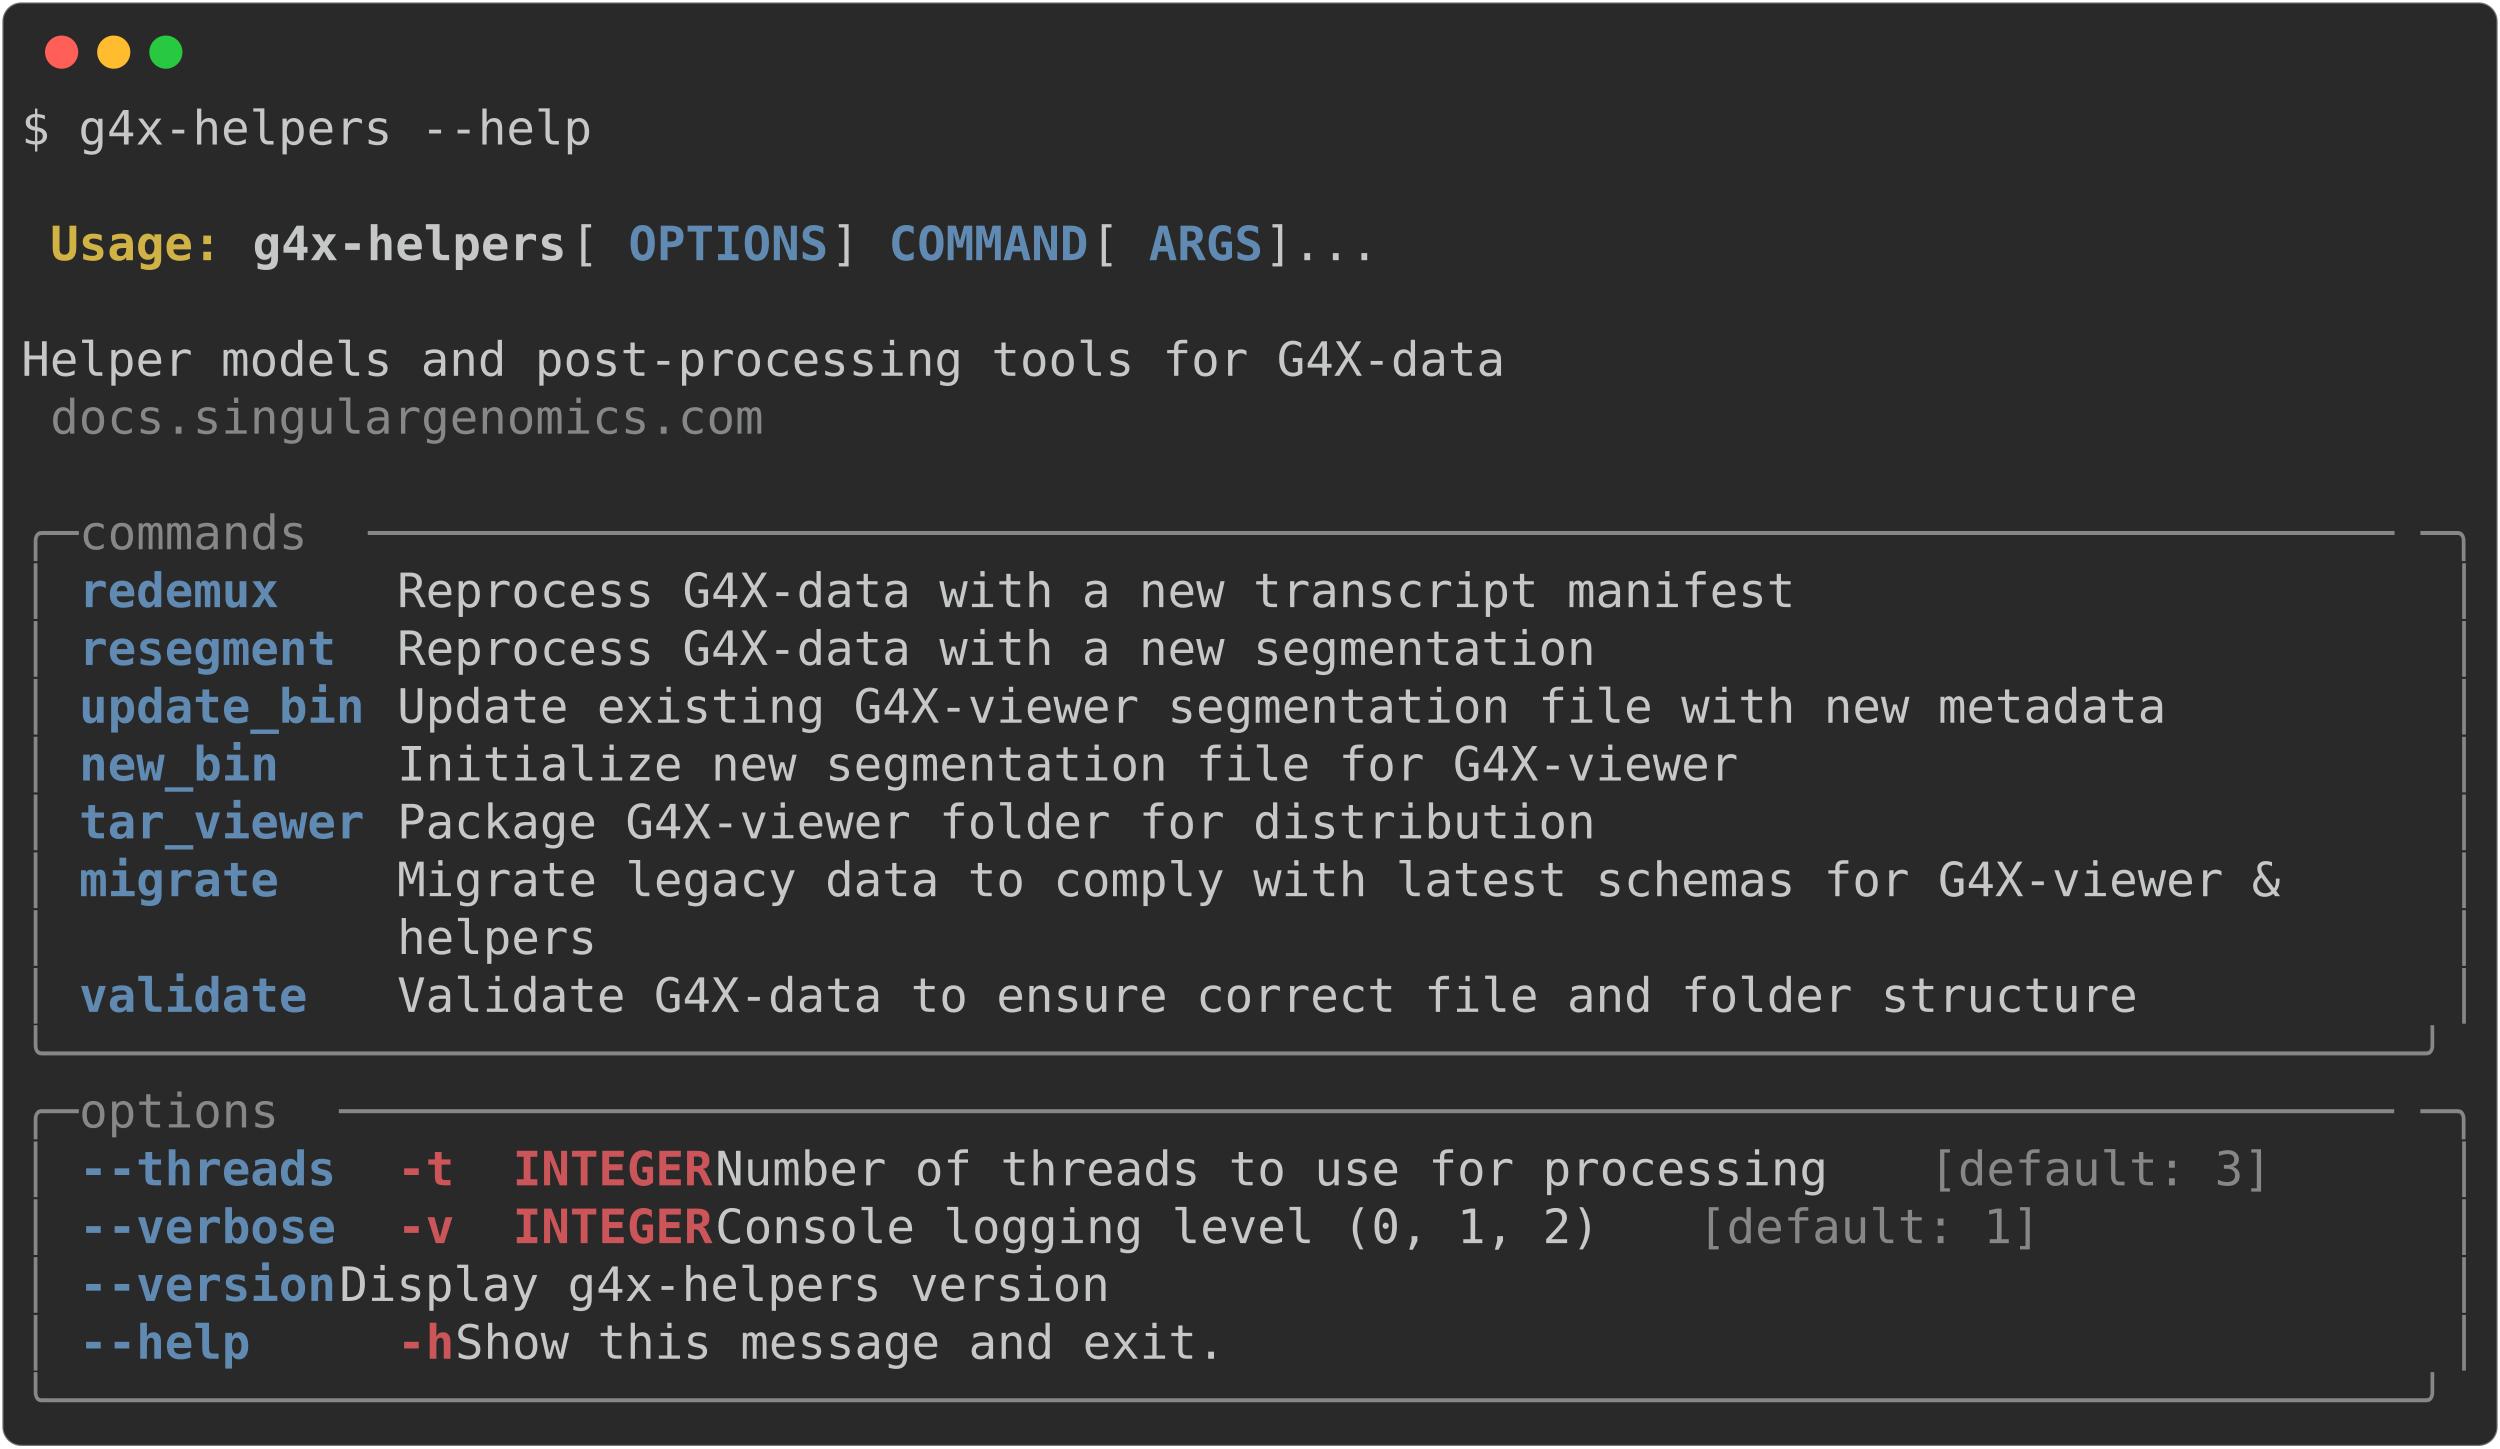
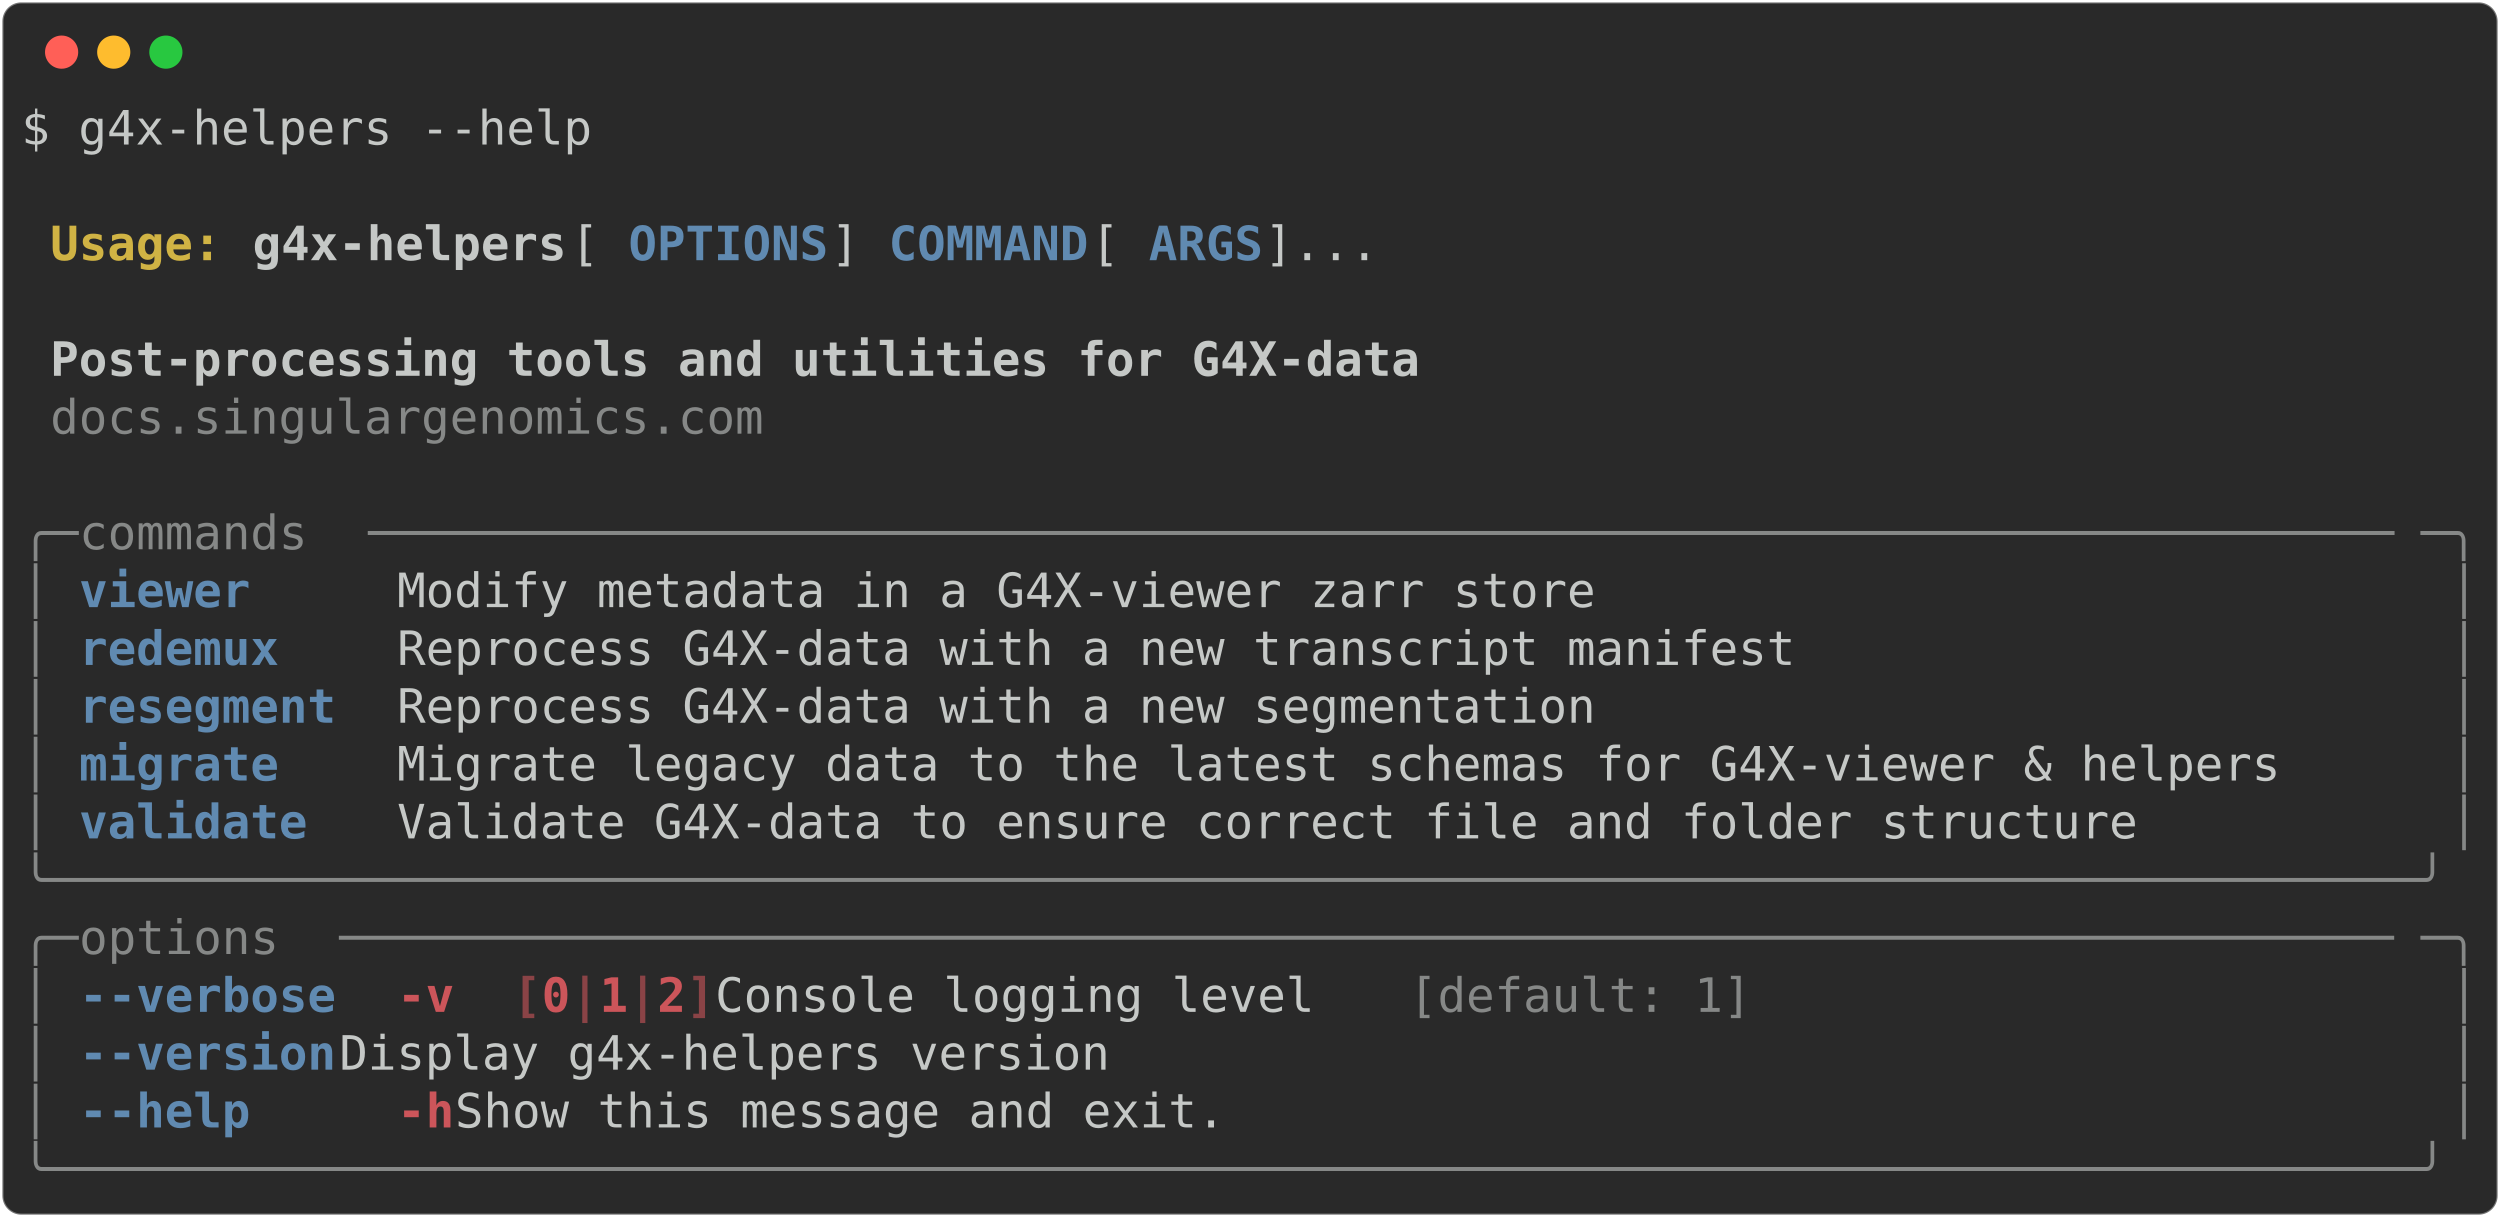
- <svg xmlns="http://www.w3.org/2000/svg" class="rich-terminal" viewBox="0 0 1055 611.2">
+ <svg xmlns="http://www.w3.org/2000/svg" class="rich-terminal" viewBox="0 0 1055 513.6">
  <style>

    @font-face {
        font-family: "Fira Code";
        src: local("FiraCode-Regular"),
                url("https://cdnjs.cloudflare.com/ajax/libs/firacode/6.2.0/woff2/FiraCode-Regular.woff2") format("woff2"),
                url("https://cdnjs.cloudflare.com/ajax/libs/firacode/6.2.0/woff/FiraCode-Regular.woff") format("woff");
        font-style: normal;
        font-weight: 400;
    }
    @font-face {
        font-family: "Fira Code";
        src: local("FiraCode-Bold"),
                url("https://cdnjs.cloudflare.com/ajax/libs/firacode/6.2.0/woff2/FiraCode-Bold.woff2") format("woff2"),
                url("https://cdnjs.cloudflare.com/ajax/libs/firacode/6.2.0/woff/FiraCode-Bold.woff") format("woff");
        font-style: bold;
        font-weight: 700;
    }

-     .terminal-1606476049-matrix {
+     .terminal-4255102233-matrix {
        font-family: Fira Code, monospace;
        font-size: 20px;
        line-height: 24.4px;
        font-variant-east-asian: full-width;
    }

-     .terminal-1606476049-title {
+     .terminal-4255102233-title {
        font-size: 18px;
        font-weight: bold;
        font-family: arial;
    }

-     .terminal-1606476049-r1 { fill: #c5c8c6 }
- .terminal-1606476049-r2 { fill: #d0b344;font-weight: bold }
- .terminal-1606476049-r3 { fill: #c5c8c6;font-weight: bold }
- .terminal-1606476049-r4 { fill: #608ab1;font-weight: bold }
- .terminal-1606476049-r5 { fill: #868887 }
- .terminal-1606476049-r6 { fill: #cc555a;font-weight: bold }
+     .terminal-4255102233-r1 { fill: #c5c8c6 }
+ .terminal-4255102233-r2 { fill: #d0b344;font-weight: bold }
+ .terminal-4255102233-r3 { fill: #c5c8c6;font-weight: bold }
+ .terminal-4255102233-r4 { fill: #608ab1;font-weight: bold }
+ .terminal-4255102233-r5 { fill: #868887 }
+ .terminal-4255102233-r6 { fill: #cc555a;font-weight: bold }
+ .terminal-4255102233-r7 { fill: #8a4346;font-weight: bold }
    </style>
  <defs>
-     <clipPath id="terminal-1606476049-clip-terminal">
-       <rect x="0" y="0" width="1036.0" height="560.2" />
-     </clipPath>
-     <clipPath id="terminal-1606476049-line-0">
+     <clipPath id="terminal-4255102233-clip-terminal">
+       <rect x="0" y="0" width="1036.0" height="462.6" />
+     </clipPath>
+     <clipPath id="terminal-4255102233-line-0">
      <rect x="0" y="1.5" width="1037" height="24.65" />
    </clipPath>
-     <clipPath id="terminal-1606476049-line-1">
+     <clipPath id="terminal-4255102233-line-1">
      <rect x="0" y="25.9" width="1037" height="24.65" />
    </clipPath>
-     <clipPath id="terminal-1606476049-line-2">
+     <clipPath id="terminal-4255102233-line-2">
      <rect x="0" y="50.3" width="1037" height="24.65" />
    </clipPath>
-     <clipPath id="terminal-1606476049-line-3">
+     <clipPath id="terminal-4255102233-line-3">
      <rect x="0" y="74.7" width="1037" height="24.65" />
    </clipPath>
-     <clipPath id="terminal-1606476049-line-4">
+     <clipPath id="terminal-4255102233-line-4">
      <rect x="0" y="99.1" width="1037" height="24.65" />
    </clipPath>
-     <clipPath id="terminal-1606476049-line-5">
+     <clipPath id="terminal-4255102233-line-5">
      <rect x="0" y="123.5" width="1037" height="24.65" />
    </clipPath>
-     <clipPath id="terminal-1606476049-line-6">
+     <clipPath id="terminal-4255102233-line-6">
      <rect x="0" y="147.9" width="1037" height="24.65" />
    </clipPath>
-     <clipPath id="terminal-1606476049-line-7">
+     <clipPath id="terminal-4255102233-line-7">
      <rect x="0" y="172.3" width="1037" height="24.65" />
    </clipPath>
-     <clipPath id="terminal-1606476049-line-8">
+     <clipPath id="terminal-4255102233-line-8">
      <rect x="0" y="196.7" width="1037" height="24.65" />
    </clipPath>
-     <clipPath id="terminal-1606476049-line-9">
+     <clipPath id="terminal-4255102233-line-9">
      <rect x="0" y="221.1" width="1037" height="24.65" />
    </clipPath>
-     <clipPath id="terminal-1606476049-line-10">
+     <clipPath id="terminal-4255102233-line-10">
      <rect x="0" y="245.5" width="1037" height="24.65" />
    </clipPath>
-     <clipPath id="terminal-1606476049-line-11">
+     <clipPath id="terminal-4255102233-line-11">
      <rect x="0" y="269.9" width="1037" height="24.65" />
    </clipPath>
-     <clipPath id="terminal-1606476049-line-12">
+     <clipPath id="terminal-4255102233-line-12">
      <rect x="0" y="294.3" width="1037" height="24.65" />
    </clipPath>
-     <clipPath id="terminal-1606476049-line-13">
+     <clipPath id="terminal-4255102233-line-13">
      <rect x="0" y="318.7" width="1037" height="24.65" />
    </clipPath>
-     <clipPath id="terminal-1606476049-line-14">
+     <clipPath id="terminal-4255102233-line-14">
      <rect x="0" y="343.1" width="1037" height="24.65" />
    </clipPath>
-     <clipPath id="terminal-1606476049-line-15">
+     <clipPath id="terminal-4255102233-line-15">
      <rect x="0" y="367.5" width="1037" height="24.65" />
    </clipPath>
-     <clipPath id="terminal-1606476049-line-16">
+     <clipPath id="terminal-4255102233-line-16">
      <rect x="0" y="391.9" width="1037" height="24.65" />
    </clipPath>
-     <clipPath id="terminal-1606476049-line-17">
+     <clipPath id="terminal-4255102233-line-17">
      <rect x="0" y="416.3" width="1037" height="24.65" />
    </clipPath>
-     <clipPath id="terminal-1606476049-line-18">
-       <rect x="0" y="440.7" width="1037" height="24.65" />
-     </clipPath>
-     <clipPath id="terminal-1606476049-line-19">
-       <rect x="0" y="465.1" width="1037" height="24.65" />
-     </clipPath>
-     <clipPath id="terminal-1606476049-line-20">
-       <rect x="0" y="489.5" width="1037" height="24.65" />
-     </clipPath>
-     <clipPath id="terminal-1606476049-line-21">
-       <rect x="0" y="513.9" width="1037" height="24.65" />
-     </clipPath>
  </defs>
-   <rect fill="#292929" stroke="rgba(255,255,255,0.35)" stroke-width="1" x="1" y="1" width="1053" height="609.2" rx="8" />
+   <rect fill="#292929" stroke="rgba(255,255,255,0.35)" stroke-width="1" x="1" y="1" width="1053" height="511.6" rx="8" />
  <g transform="translate(26,22)">
    <circle cx="0" cy="0" r="7" fill="#ff5f57" />
    <circle cx="22" cy="0" r="7" fill="#febc2e" />
    <circle cx="44" cy="0" r="7" fill="#28c840" />
  </g>
-   <g transform="translate(9, 41)" clip-path="url(#terminal-1606476049-clip-terminal)">
-     <g class="terminal-1606476049-matrix">
-       <text class="terminal-1606476049-r1" x="0" y="20" textLength="244" clip-path="url(#terminal-1606476049-line-0)">$ g4x-helpers --help</text>
-       <text class="terminal-1606476049-r1" x="1037" y="20" textLength="12.2" clip-path="url(#terminal-1606476049-line-0)">
- </text>
-       <text class="terminal-1606476049-r1" x="1037" y="44.4" textLength="12.2" clip-path="url(#terminal-1606476049-line-1)">
- </text>
-       <text class="terminal-1606476049-r2" x="12.2" y="68.8" textLength="73.2" clip-path="url(#terminal-1606476049-line-2)">Usage:</text>
-       <text class="terminal-1606476049-r3" x="97.6" y="68.8" textLength="134.2" clip-path="url(#terminal-1606476049-line-2)">g4x-helpers</text>
-       <text class="terminal-1606476049-r1" x="231.8" y="68.8" textLength="24.4" clip-path="url(#terminal-1606476049-line-2)"> [</text>
-       <text class="terminal-1606476049-r4" x="256.2" y="68.8" textLength="85.4" clip-path="url(#terminal-1606476049-line-2)">OPTIONS</text>
-       <text class="terminal-1606476049-r1" x="341.6" y="68.8" textLength="24.4" clip-path="url(#terminal-1606476049-line-2)">] </text>
-       <text class="terminal-1606476049-r4" x="366" y="68.8" textLength="85.4" clip-path="url(#terminal-1606476049-line-2)">COMMAND</text>
-       <text class="terminal-1606476049-r1" x="451.4" y="68.8" textLength="24.4" clip-path="url(#terminal-1606476049-line-2)"> [</text>
-       <text class="terminal-1606476049-r4" x="475.8" y="68.8" textLength="48.8" clip-path="url(#terminal-1606476049-line-2)">ARGS</text>
-       <text class="terminal-1606476049-r1" x="524.6" y="68.8" textLength="512.4" clip-path="url(#terminal-1606476049-line-2)">]...                                      </text>
-       <text class="terminal-1606476049-r1" x="1037" y="68.8" textLength="12.2" clip-path="url(#terminal-1606476049-line-2)">
- </text>
-       <text class="terminal-1606476049-r1" x="1037" y="93.2" textLength="12.2" clip-path="url(#terminal-1606476049-line-3)">
- </text>
-       <text class="terminal-1606476049-r1" x="0" y="117.6" textLength="1037" clip-path="url(#terminal-1606476049-line-4)"> Helper models and post-processing tools for G4X-data                                </text>
-       <text class="terminal-1606476049-r1" x="1037" y="117.6" textLength="12.2" clip-path="url(#terminal-1606476049-line-4)">
- </text>
-       <text class="terminal-1606476049-r5" x="12.2" y="142" textLength="305" clip-path="url(#terminal-1606476049-line-5)">docs.singulargenomics.com</text>
-       <text class="terminal-1606476049-r1" x="1037" y="142" textLength="12.2" clip-path="url(#terminal-1606476049-line-5)">
- </text>
-       <text class="terminal-1606476049-r1" x="1037" y="166.4" textLength="12.2" clip-path="url(#terminal-1606476049-line-6)">
- </text>
-       <text class="terminal-1606476049-r5" x="0" y="190.8" textLength="24.4" clip-path="url(#terminal-1606476049-line-7)">╭─</text>
-       <text class="terminal-1606476049-r5" x="24.4" y="190.8" textLength="122" clip-path="url(#terminal-1606476049-line-7)"> commands </text>
-       <text class="terminal-1606476049-r5" x="146.4" y="190.8" textLength="866.2" clip-path="url(#terminal-1606476049-line-7)">───────────────────────────────────────────────────────────────────────</text>
-       <text class="terminal-1606476049-r5" x="1012.6" y="190.8" textLength="24.4" clip-path="url(#terminal-1606476049-line-7)">─╮</text>
-       <text class="terminal-1606476049-r1" x="1037" y="190.8" textLength="12.2" clip-path="url(#terminal-1606476049-line-7)">
- </text>
-       <text class="terminal-1606476049-r5" x="0" y="215.2" textLength="12.2" clip-path="url(#terminal-1606476049-line-8)">│</text>
-       <text class="terminal-1606476049-r4" x="24.4" y="215.2" textLength="122" clip-path="url(#terminal-1606476049-line-8)">redemux   </text>
-       <text class="terminal-1606476049-r1" x="158.6" y="215.2" textLength="866.2" clip-path="url(#terminal-1606476049-line-8)"> Reprocess G4X-data with a new transcript manifest                     </text>
-       <text class="terminal-1606476049-r5" x="1024.8" y="215.2" textLength="12.2" clip-path="url(#terminal-1606476049-line-8)">│</text>
-       <text class="terminal-1606476049-r1" x="1037" y="215.2" textLength="12.2" clip-path="url(#terminal-1606476049-line-8)">
- </text>
-       <text class="terminal-1606476049-r5" x="0" y="239.6" textLength="12.2" clip-path="url(#terminal-1606476049-line-9)">│</text>
-       <text class="terminal-1606476049-r4" x="24.4" y="239.6" textLength="122" clip-path="url(#terminal-1606476049-line-9)">resegment </text>
-       <text class="terminal-1606476049-r1" x="158.6" y="239.6" textLength="866.2" clip-path="url(#terminal-1606476049-line-9)"> Reprocess G4X-data with a new segmentation                            </text>
-       <text class="terminal-1606476049-r5" x="1024.8" y="239.6" textLength="12.2" clip-path="url(#terminal-1606476049-line-9)">│</text>
-       <text class="terminal-1606476049-r1" x="1037" y="239.6" textLength="12.2" clip-path="url(#terminal-1606476049-line-9)">
- </text>
-       <text class="terminal-1606476049-r5" x="0" y="264" textLength="12.2" clip-path="url(#terminal-1606476049-line-10)">│</text>
-       <text class="terminal-1606476049-r4" x="24.4" y="264" textLength="122" clip-path="url(#terminal-1606476049-line-10)">update_bin</text>
-       <text class="terminal-1606476049-r1" x="158.6" y="264" textLength="866.2" clip-path="url(#terminal-1606476049-line-10)"> Update existing G4X-viewer segmentation file with new metadata        </text>
-       <text class="terminal-1606476049-r5" x="1024.8" y="264" textLength="12.2" clip-path="url(#terminal-1606476049-line-10)">│</text>
-       <text class="terminal-1606476049-r1" x="1037" y="264" textLength="12.2" clip-path="url(#terminal-1606476049-line-10)">
- </text>
-       <text class="terminal-1606476049-r5" x="0" y="288.4" textLength="12.2" clip-path="url(#terminal-1606476049-line-11)">│</text>
-       <text class="terminal-1606476049-r4" x="24.4" y="288.4" textLength="122" clip-path="url(#terminal-1606476049-line-11)">new_bin   </text>
-       <text class="terminal-1606476049-r1" x="158.6" y="288.4" textLength="866.2" clip-path="url(#terminal-1606476049-line-11)"> Initialize new segmentation file for G4X-viewer                       </text>
-       <text class="terminal-1606476049-r5" x="1024.8" y="288.4" textLength="12.2" clip-path="url(#terminal-1606476049-line-11)">│</text>
-       <text class="terminal-1606476049-r1" x="1037" y="288.4" textLength="12.2" clip-path="url(#terminal-1606476049-line-11)">
- </text>
-       <text class="terminal-1606476049-r5" x="0" y="312.8" textLength="12.2" clip-path="url(#terminal-1606476049-line-12)">│</text>
-       <text class="terminal-1606476049-r4" x="24.4" y="312.8" textLength="122" clip-path="url(#terminal-1606476049-line-12)">tar_viewer</text>
-       <text class="terminal-1606476049-r1" x="158.6" y="312.8" textLength="866.2" clip-path="url(#terminal-1606476049-line-12)"> Package G4X-viewer folder for distribution                            </text>
-       <text class="terminal-1606476049-r5" x="1024.8" y="312.8" textLength="12.2" clip-path="url(#terminal-1606476049-line-12)">│</text>
-       <text class="terminal-1606476049-r1" x="1037" y="312.8" textLength="12.2" clip-path="url(#terminal-1606476049-line-12)">
- </text>
-       <text class="terminal-1606476049-r5" x="0" y="337.2" textLength="12.2" clip-path="url(#terminal-1606476049-line-13)">│</text>
-       <text class="terminal-1606476049-r4" x="24.4" y="337.2" textLength="122" clip-path="url(#terminal-1606476049-line-13)">migrate   </text>
-       <text class="terminal-1606476049-r1" x="158.6" y="337.2" textLength="866.2" clip-path="url(#terminal-1606476049-line-13)"> Migrate legacy data to comply with latest schemas for G4X-viewer &amp;    </text>
-       <text class="terminal-1606476049-r5" x="1024.8" y="337.2" textLength="12.2" clip-path="url(#terminal-1606476049-line-13)">│</text>
-       <text class="terminal-1606476049-r1" x="1037" y="337.2" textLength="12.2" clip-path="url(#terminal-1606476049-line-13)">
- </text>
-       <text class="terminal-1606476049-r5" x="0" y="361.6" textLength="12.2" clip-path="url(#terminal-1606476049-line-14)">│</text>
-       <text class="terminal-1606476049-r1" x="158.6" y="361.6" textLength="866.2" clip-path="url(#terminal-1606476049-line-14)"> helpers                                                               </text>
-       <text class="terminal-1606476049-r5" x="1024.8" y="361.6" textLength="12.2" clip-path="url(#terminal-1606476049-line-14)">│</text>
-       <text class="terminal-1606476049-r1" x="1037" y="361.6" textLength="12.2" clip-path="url(#terminal-1606476049-line-14)">
- </text>
-       <text class="terminal-1606476049-r5" x="0" y="386" textLength="12.2" clip-path="url(#terminal-1606476049-line-15)">│</text>
-       <text class="terminal-1606476049-r4" x="24.4" y="386" textLength="122" clip-path="url(#terminal-1606476049-line-15)">validate  </text>
-       <text class="terminal-1606476049-r1" x="158.6" y="386" textLength="866.2" clip-path="url(#terminal-1606476049-line-15)"> Validate G4X-data to ensure correct file and folder structure         </text>
-       <text class="terminal-1606476049-r5" x="1024.8" y="386" textLength="12.2" clip-path="url(#terminal-1606476049-line-15)">│</text>
-       <text class="terminal-1606476049-r1" x="1037" y="386" textLength="12.2" clip-path="url(#terminal-1606476049-line-15)">
- </text>
-       <text class="terminal-1606476049-r5" x="0" y="410.4" textLength="1037" clip-path="url(#terminal-1606476049-line-16)">╰───────────────────────────────────────────────────────────────────────────────────╯</text>
-       <text class="terminal-1606476049-r1" x="1037" y="410.4" textLength="12.2" clip-path="url(#terminal-1606476049-line-16)">
- </text>
-       <text class="terminal-1606476049-r5" x="0" y="434.8" textLength="24.4" clip-path="url(#terminal-1606476049-line-17)">╭─</text>
-       <text class="terminal-1606476049-r5" x="24.4" y="434.8" textLength="109.8" clip-path="url(#terminal-1606476049-line-17)"> options </text>
-       <text class="terminal-1606476049-r5" x="134.2" y="434.8" textLength="878.4" clip-path="url(#terminal-1606476049-line-17)">────────────────────────────────────────────────────────────────────────</text>
-       <text class="terminal-1606476049-r5" x="1012.6" y="434.8" textLength="24.4" clip-path="url(#terminal-1606476049-line-17)">─╮</text>
-       <text class="terminal-1606476049-r1" x="1037" y="434.8" textLength="12.2" clip-path="url(#terminal-1606476049-line-17)">
- </text>
-       <text class="terminal-1606476049-r5" x="0" y="459.2" textLength="12.2" clip-path="url(#terminal-1606476049-line-18)">│</text>
-       <text class="terminal-1606476049-r4" x="24.4" y="459.2" textLength="109.8" clip-path="url(#terminal-1606476049-line-18)">--threads</text>
-       <text class="terminal-1606476049-r6" x="158.6" y="459.2" textLength="24.4" clip-path="url(#terminal-1606476049-line-18)">-t</text>
-       <text class="terminal-1606476049-r6" x="207.4" y="459.2" textLength="85.4" clip-path="url(#terminal-1606476049-line-18)">INTEGER</text>
-       <text class="terminal-1606476049-r1" x="292.8" y="459.2" textLength="512.4" clip-path="url(#terminal-1606476049-line-18)">  Number of threads to use for processing </text>
-       <text class="terminal-1606476049-r5" x="805.2" y="459.2" textLength="146.4" clip-path="url(#terminal-1606476049-line-18)">[default: 3]</text>
-       <text class="terminal-1606476049-r5" x="1024.8" y="459.2" textLength="12.2" clip-path="url(#terminal-1606476049-line-18)">│</text>
-       <text class="terminal-1606476049-r1" x="1037" y="459.2" textLength="12.2" clip-path="url(#terminal-1606476049-line-18)">
- </text>
-       <text class="terminal-1606476049-r5" x="0" y="483.6" textLength="12.2" clip-path="url(#terminal-1606476049-line-19)">│</text>
-       <text class="terminal-1606476049-r4" x="24.4" y="483.6" textLength="109.8" clip-path="url(#terminal-1606476049-line-19)">--verbose</text>
-       <text class="terminal-1606476049-r6" x="158.6" y="483.6" textLength="24.4" clip-path="url(#terminal-1606476049-line-19)">-v</text>
-       <text class="terminal-1606476049-r6" x="207.4" y="483.6" textLength="85.4" clip-path="url(#terminal-1606476049-line-19)">INTEGER</text>
-       <text class="terminal-1606476049-r1" x="292.8" y="483.6" textLength="414.8" clip-path="url(#terminal-1606476049-line-19)">  Console logging level (0, 1, 2) </text>
-       <text class="terminal-1606476049-r5" x="707.6" y="483.6" textLength="146.4" clip-path="url(#terminal-1606476049-line-19)">[default: 1]</text>
-       <text class="terminal-1606476049-r5" x="1024.8" y="483.6" textLength="12.2" clip-path="url(#terminal-1606476049-line-19)">│</text>
-       <text class="terminal-1606476049-r1" x="1037" y="483.6" textLength="12.2" clip-path="url(#terminal-1606476049-line-19)">
- </text>
-       <text class="terminal-1606476049-r5" x="0" y="508" textLength="12.2" clip-path="url(#terminal-1606476049-line-20)">│</text>
-       <text class="terminal-1606476049-r4" x="24.4" y="508" textLength="109.8" clip-path="url(#terminal-1606476049-line-20)">--version</text>
-       <text class="terminal-1606476049-r1" x="134.2" y="508" textLength="890.6" clip-path="url(#terminal-1606476049-line-20)">               Display g4x-helpers version                               </text>
-       <text class="terminal-1606476049-r5" x="1024.8" y="508" textLength="12.2" clip-path="url(#terminal-1606476049-line-20)">│</text>
-       <text class="terminal-1606476049-r1" x="1037" y="508" textLength="12.2" clip-path="url(#terminal-1606476049-line-20)">
- </text>
-       <text class="terminal-1606476049-r5" x="0" y="532.4" textLength="12.2" clip-path="url(#terminal-1606476049-line-21)">│</text>
-       <text class="terminal-1606476049-r4" x="24.4" y="532.4" textLength="109.8" clip-path="url(#terminal-1606476049-line-21)">--help   </text>
-       <text class="terminal-1606476049-r6" x="158.6" y="532.4" textLength="24.4" clip-path="url(#terminal-1606476049-line-21)">-h</text>
-       <text class="terminal-1606476049-r1" x="183" y="532.4" textLength="841.8" clip-path="url(#terminal-1606476049-line-21)">           Show this message and exit.                               </text>
-       <text class="terminal-1606476049-r5" x="1024.8" y="532.4" textLength="12.2" clip-path="url(#terminal-1606476049-line-21)">│</text>
-       <text class="terminal-1606476049-r1" x="1037" y="532.4" textLength="12.2" clip-path="url(#terminal-1606476049-line-21)">
- </text>
-       <text class="terminal-1606476049-r5" x="0" y="556.8" textLength="1037" clip-path="url(#terminal-1606476049-line-22)">╰───────────────────────────────────────────────────────────────────────────────────╯</text>
-       <text class="terminal-1606476049-r1" x="1037" y="556.8" textLength="12.2" clip-path="url(#terminal-1606476049-line-22)">
+   <g transform="translate(9, 41)" clip-path="url(#terminal-4255102233-clip-terminal)">
+     <g class="terminal-4255102233-matrix">
+       <text class="terminal-4255102233-r1" x="0" y="20" textLength="244" clip-path="url(#terminal-4255102233-line-0)">$ g4x-helpers --help</text>
+       <text class="terminal-4255102233-r1" x="1037" y="20" textLength="12.2" clip-path="url(#terminal-4255102233-line-0)">
+ </text>
+       <text class="terminal-4255102233-r1" x="1037" y="44.4" textLength="12.2" clip-path="url(#terminal-4255102233-line-1)">
+ </text>
+       <text class="terminal-4255102233-r2" x="12.2" y="68.8" textLength="73.2" clip-path="url(#terminal-4255102233-line-2)">Usage:</text>
+       <text class="terminal-4255102233-r3" x="97.6" y="68.8" textLength="134.2" clip-path="url(#terminal-4255102233-line-2)">g4x-helpers</text>
+       <text class="terminal-4255102233-r1" x="231.8" y="68.8" textLength="24.4" clip-path="url(#terminal-4255102233-line-2)"> [</text>
+       <text class="terminal-4255102233-r4" x="256.2" y="68.8" textLength="85.4" clip-path="url(#terminal-4255102233-line-2)">OPTIONS</text>
+       <text class="terminal-4255102233-r1" x="341.6" y="68.8" textLength="24.4" clip-path="url(#terminal-4255102233-line-2)">] </text>
+       <text class="terminal-4255102233-r4" x="366" y="68.8" textLength="85.4" clip-path="url(#terminal-4255102233-line-2)">COMMAND</text>
+       <text class="terminal-4255102233-r1" x="451.4" y="68.8" textLength="24.4" clip-path="url(#terminal-4255102233-line-2)"> [</text>
+       <text class="terminal-4255102233-r4" x="475.8" y="68.8" textLength="48.8" clip-path="url(#terminal-4255102233-line-2)">ARGS</text>
+       <text class="terminal-4255102233-r1" x="524.6" y="68.8" textLength="512.4" clip-path="url(#terminal-4255102233-line-2)">]...                                      </text>
+       <text class="terminal-4255102233-r1" x="1037" y="68.8" textLength="12.2" clip-path="url(#terminal-4255102233-line-2)">
+ </text>
+       <text class="terminal-4255102233-r1" x="1037" y="93.2" textLength="12.2" clip-path="url(#terminal-4255102233-line-3)">
+ </text>
+       <text class="terminal-4255102233-r3" x="12.2" y="117.6" textLength="585.6" clip-path="url(#terminal-4255102233-line-4)">Post-processing tools and utilities for G4X-data</text>
+       <text class="terminal-4255102233-r1" x="1037" y="117.6" textLength="12.2" clip-path="url(#terminal-4255102233-line-4)">
+ </text>
+       <text class="terminal-4255102233-r5" x="12.2" y="142" textLength="305" clip-path="url(#terminal-4255102233-line-5)">docs.singulargenomics.com</text>
+       <text class="terminal-4255102233-r1" x="1037" y="142" textLength="12.2" clip-path="url(#terminal-4255102233-line-5)">
+ </text>
+       <text class="terminal-4255102233-r1" x="1037" y="166.4" textLength="12.2" clip-path="url(#terminal-4255102233-line-6)">
+ </text>
+       <text class="terminal-4255102233-r5" x="0" y="190.8" textLength="24.4" clip-path="url(#terminal-4255102233-line-7)">╭─</text>
+       <text class="terminal-4255102233-r5" x="24.4" y="190.8" textLength="122" clip-path="url(#terminal-4255102233-line-7)"> commands </text>
+       <text class="terminal-4255102233-r5" x="146.4" y="190.8" textLength="866.2" clip-path="url(#terminal-4255102233-line-7)">───────────────────────────────────────────────────────────────────────</text>
+       <text class="terminal-4255102233-r5" x="1012.6" y="190.8" textLength="24.4" clip-path="url(#terminal-4255102233-line-7)">─╮</text>
+       <text class="terminal-4255102233-r1" x="1037" y="190.8" textLength="12.2" clip-path="url(#terminal-4255102233-line-7)">
+ </text>
+       <text class="terminal-4255102233-r5" x="0" y="215.2" textLength="12.2" clip-path="url(#terminal-4255102233-line-8)">│</text>
+       <text class="terminal-4255102233-r4" x="24.4" y="215.2" textLength="122" clip-path="url(#terminal-4255102233-line-8)">viewer    </text>
+       <text class="terminal-4255102233-r1" x="158.6" y="215.2" textLength="866.2" clip-path="url(#terminal-4255102233-line-8)"> Modify metadata in a G4X-viewer zarr store                            </text>
+       <text class="terminal-4255102233-r5" x="1024.8" y="215.2" textLength="12.2" clip-path="url(#terminal-4255102233-line-8)">│</text>
+       <text class="terminal-4255102233-r1" x="1037" y="215.2" textLength="12.2" clip-path="url(#terminal-4255102233-line-8)">
+ </text>
+       <text class="terminal-4255102233-r5" x="0" y="239.6" textLength="12.2" clip-path="url(#terminal-4255102233-line-9)">│</text>
+       <text class="terminal-4255102233-r4" x="24.4" y="239.6" textLength="122" clip-path="url(#terminal-4255102233-line-9)">redemux   </text>
+       <text class="terminal-4255102233-r1" x="158.6" y="239.6" textLength="866.2" clip-path="url(#terminal-4255102233-line-9)"> Reprocess G4X-data with a new transcript manifest                     </text>
+       <text class="terminal-4255102233-r5" x="1024.8" y="239.6" textLength="12.2" clip-path="url(#terminal-4255102233-line-9)">│</text>
+       <text class="terminal-4255102233-r1" x="1037" y="239.6" textLength="12.2" clip-path="url(#terminal-4255102233-line-9)">
+ </text>
+       <text class="terminal-4255102233-r5" x="0" y="264" textLength="12.2" clip-path="url(#terminal-4255102233-line-10)">│</text>
+       <text class="terminal-4255102233-r4" x="24.4" y="264" textLength="122" clip-path="url(#terminal-4255102233-line-10)">resegment </text>
+       <text class="terminal-4255102233-r1" x="158.6" y="264" textLength="866.2" clip-path="url(#terminal-4255102233-line-10)"> Reprocess G4X-data with a new segmentation                            </text>
+       <text class="terminal-4255102233-r5" x="1024.8" y="264" textLength="12.2" clip-path="url(#terminal-4255102233-line-10)">│</text>
+       <text class="terminal-4255102233-r1" x="1037" y="264" textLength="12.2" clip-path="url(#terminal-4255102233-line-10)">
+ </text>
+       <text class="terminal-4255102233-r5" x="0" y="288.4" textLength="12.2" clip-path="url(#terminal-4255102233-line-11)">│</text>
+       <text class="terminal-4255102233-r4" x="24.4" y="288.4" textLength="122" clip-path="url(#terminal-4255102233-line-11)">migrate   </text>
+       <text class="terminal-4255102233-r1" x="158.6" y="288.4" textLength="866.2" clip-path="url(#terminal-4255102233-line-11)"> Migrate legacy data to the latest schemas for G4X-viewer &amp; helpers    </text>
+       <text class="terminal-4255102233-r5" x="1024.8" y="288.4" textLength="12.2" clip-path="url(#terminal-4255102233-line-11)">│</text>
+       <text class="terminal-4255102233-r1" x="1037" y="288.4" textLength="12.2" clip-path="url(#terminal-4255102233-line-11)">
+ </text>
+       <text class="terminal-4255102233-r5" x="0" y="312.8" textLength="12.2" clip-path="url(#terminal-4255102233-line-12)">│</text>
+       <text class="terminal-4255102233-r4" x="24.4" y="312.8" textLength="122" clip-path="url(#terminal-4255102233-line-12)">validate  </text>
+       <text class="terminal-4255102233-r1" x="158.6" y="312.8" textLength="866.2" clip-path="url(#terminal-4255102233-line-12)"> Validate G4X-data to ensure correct file and folder structure         </text>
+       <text class="terminal-4255102233-r5" x="1024.8" y="312.8" textLength="12.2" clip-path="url(#terminal-4255102233-line-12)">│</text>
+       <text class="terminal-4255102233-r1" x="1037" y="312.8" textLength="12.2" clip-path="url(#terminal-4255102233-line-12)">
+ </text>
+       <text class="terminal-4255102233-r5" x="0" y="337.2" textLength="1037" clip-path="url(#terminal-4255102233-line-13)">╰───────────────────────────────────────────────────────────────────────────────────╯</text>
+       <text class="terminal-4255102233-r1" x="1037" y="337.2" textLength="12.2" clip-path="url(#terminal-4255102233-line-13)">
+ </text>
+       <text class="terminal-4255102233-r5" x="0" y="361.6" textLength="24.4" clip-path="url(#terminal-4255102233-line-14)">╭─</text>
+       <text class="terminal-4255102233-r5" x="24.4" y="361.6" textLength="109.8" clip-path="url(#terminal-4255102233-line-14)"> options </text>
+       <text class="terminal-4255102233-r5" x="134.2" y="361.6" textLength="878.4" clip-path="url(#terminal-4255102233-line-14)">────────────────────────────────────────────────────────────────────────</text>
+       <text class="terminal-4255102233-r5" x="1012.6" y="361.6" textLength="24.4" clip-path="url(#terminal-4255102233-line-14)">─╮</text>
+       <text class="terminal-4255102233-r1" x="1037" y="361.6" textLength="12.2" clip-path="url(#terminal-4255102233-line-14)">
+ </text>
+       <text class="terminal-4255102233-r5" x="0" y="386" textLength="12.2" clip-path="url(#terminal-4255102233-line-15)">│</text>
+       <text class="terminal-4255102233-r4" x="24.4" y="386" textLength="109.8" clip-path="url(#terminal-4255102233-line-15)">--verbose</text>
+       <text class="terminal-4255102233-r6" x="158.6" y="386" textLength="24.4" clip-path="url(#terminal-4255102233-line-15)">-v</text>
+       <text class="terminal-4255102233-r7" x="207.4" y="386" textLength="12.2" clip-path="url(#terminal-4255102233-line-15)">[</text>
+       <text class="terminal-4255102233-r6" x="219.6" y="386" textLength="12.2" clip-path="url(#terminal-4255102233-line-15)">0</text>
+       <text class="terminal-4255102233-r7" x="231.8" y="386" textLength="12.2" clip-path="url(#terminal-4255102233-line-15)">|</text>
+       <text class="terminal-4255102233-r6" x="244" y="386" textLength="12.2" clip-path="url(#terminal-4255102233-line-15)">1</text>
+       <text class="terminal-4255102233-r7" x="256.2" y="386" textLength="12.2" clip-path="url(#terminal-4255102233-line-15)">|</text>
+       <text class="terminal-4255102233-r6" x="268.4" y="386" textLength="12.2" clip-path="url(#terminal-4255102233-line-15)">2</text>
+       <text class="terminal-4255102233-r7" x="280.6" y="386" textLength="12.2" clip-path="url(#terminal-4255102233-line-15)">]</text>
+       <text class="terminal-4255102233-r1" x="292.8" y="386" textLength="292.8" clip-path="url(#terminal-4255102233-line-15)">  Console logging level </text>
+       <text class="terminal-4255102233-r5" x="585.6" y="386" textLength="146.4" clip-path="url(#terminal-4255102233-line-15)">[default: 1]</text>
+       <text class="terminal-4255102233-r5" x="1024.8" y="386" textLength="12.2" clip-path="url(#terminal-4255102233-line-15)">│</text>
+       <text class="terminal-4255102233-r1" x="1037" y="386" textLength="12.2" clip-path="url(#terminal-4255102233-line-15)">
+ </text>
+       <text class="terminal-4255102233-r5" x="0" y="410.4" textLength="12.2" clip-path="url(#terminal-4255102233-line-16)">│</text>
+       <text class="terminal-4255102233-r4" x="24.4" y="410.4" textLength="109.8" clip-path="url(#terminal-4255102233-line-16)">--version</text>
+       <text class="terminal-4255102233-r1" x="134.2" y="410.4" textLength="890.6" clip-path="url(#terminal-4255102233-line-16)">               Display g4x-helpers version                               </text>
+       <text class="terminal-4255102233-r5" x="1024.8" y="410.4" textLength="12.2" clip-path="url(#terminal-4255102233-line-16)">│</text>
+       <text class="terminal-4255102233-r1" x="1037" y="410.4" textLength="12.2" clip-path="url(#terminal-4255102233-line-16)">
+ </text>
+       <text class="terminal-4255102233-r5" x="0" y="434.8" textLength="12.2" clip-path="url(#terminal-4255102233-line-17)">│</text>
+       <text class="terminal-4255102233-r4" x="24.4" y="434.8" textLength="109.8" clip-path="url(#terminal-4255102233-line-17)">--help   </text>
+       <text class="terminal-4255102233-r6" x="158.6" y="434.8" textLength="24.4" clip-path="url(#terminal-4255102233-line-17)">-h</text>
+       <text class="terminal-4255102233-r1" x="183" y="434.8" textLength="841.8" clip-path="url(#terminal-4255102233-line-17)">           Show this message and exit.                               </text>
+       <text class="terminal-4255102233-r5" x="1024.8" y="434.8" textLength="12.2" clip-path="url(#terminal-4255102233-line-17)">│</text>
+       <text class="terminal-4255102233-r1" x="1037" y="434.8" textLength="12.2" clip-path="url(#terminal-4255102233-line-17)">
+ </text>
+       <text class="terminal-4255102233-r5" x="0" y="459.2" textLength="1037" clip-path="url(#terminal-4255102233-line-18)">╰───────────────────────────────────────────────────────────────────────────────────╯</text>
+       <text class="terminal-4255102233-r1" x="1037" y="459.2" textLength="12.2" clip-path="url(#terminal-4255102233-line-18)">
</text>
    </g>
  </g>
</svg>
